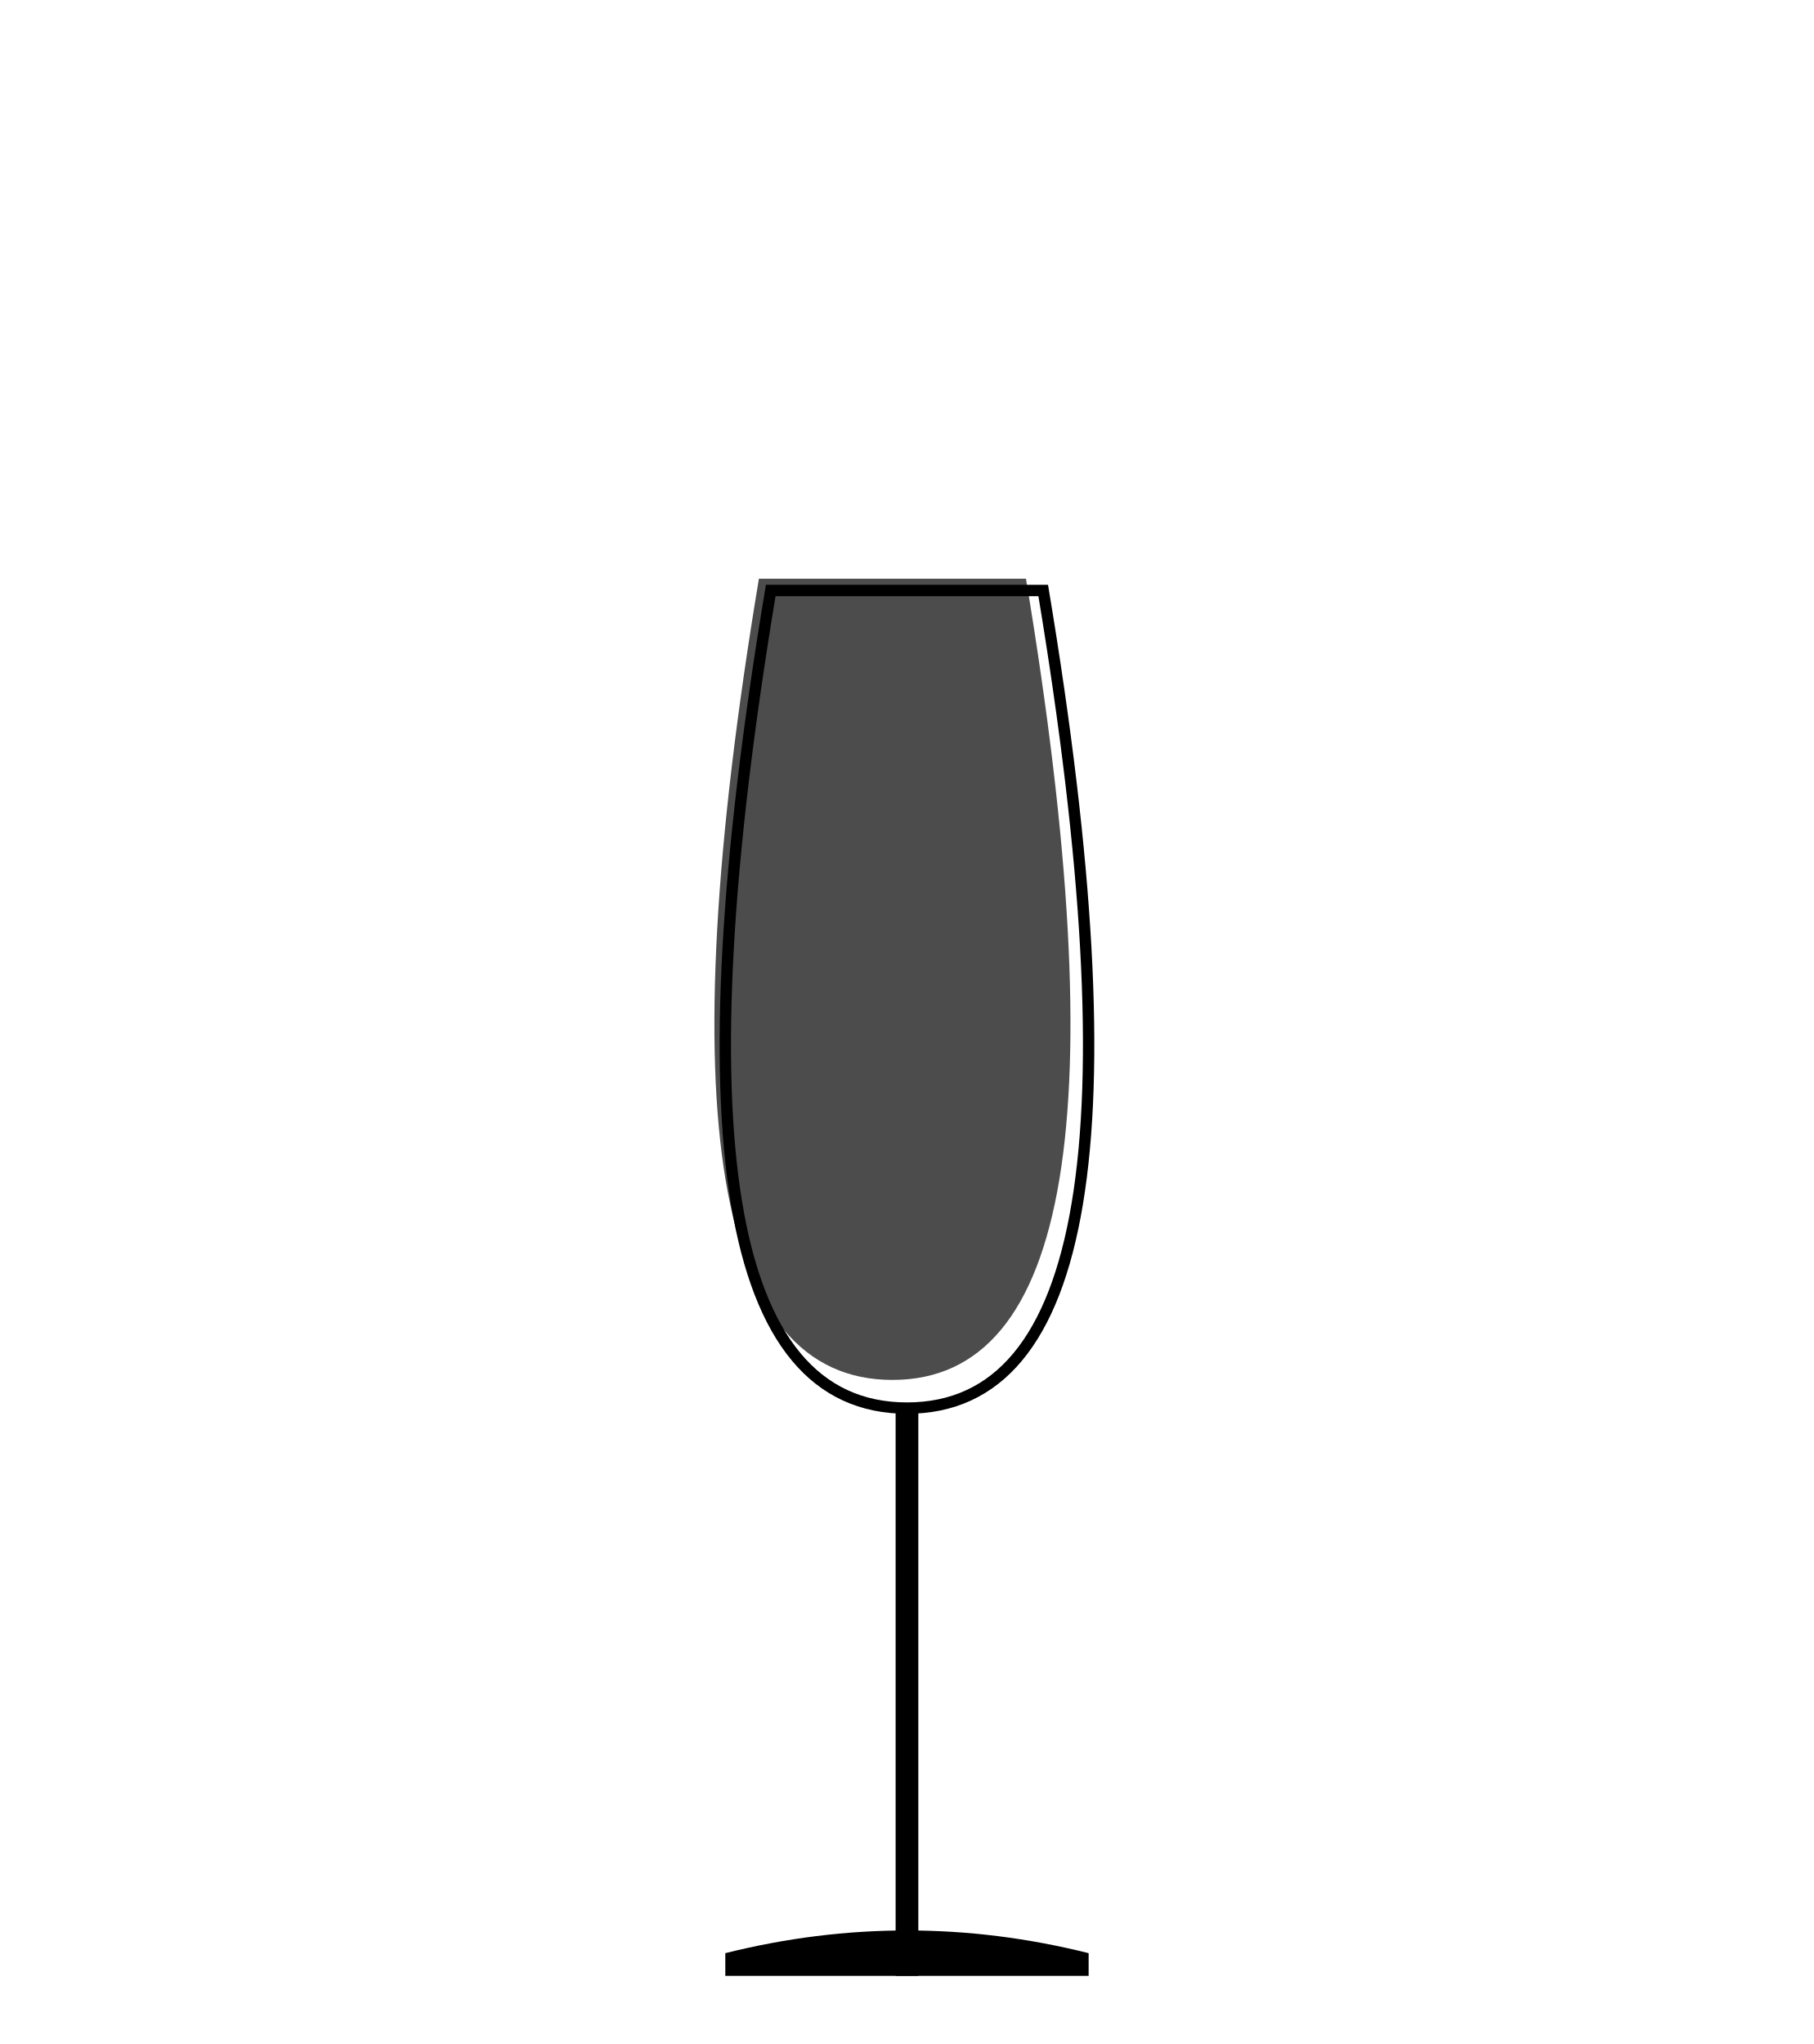
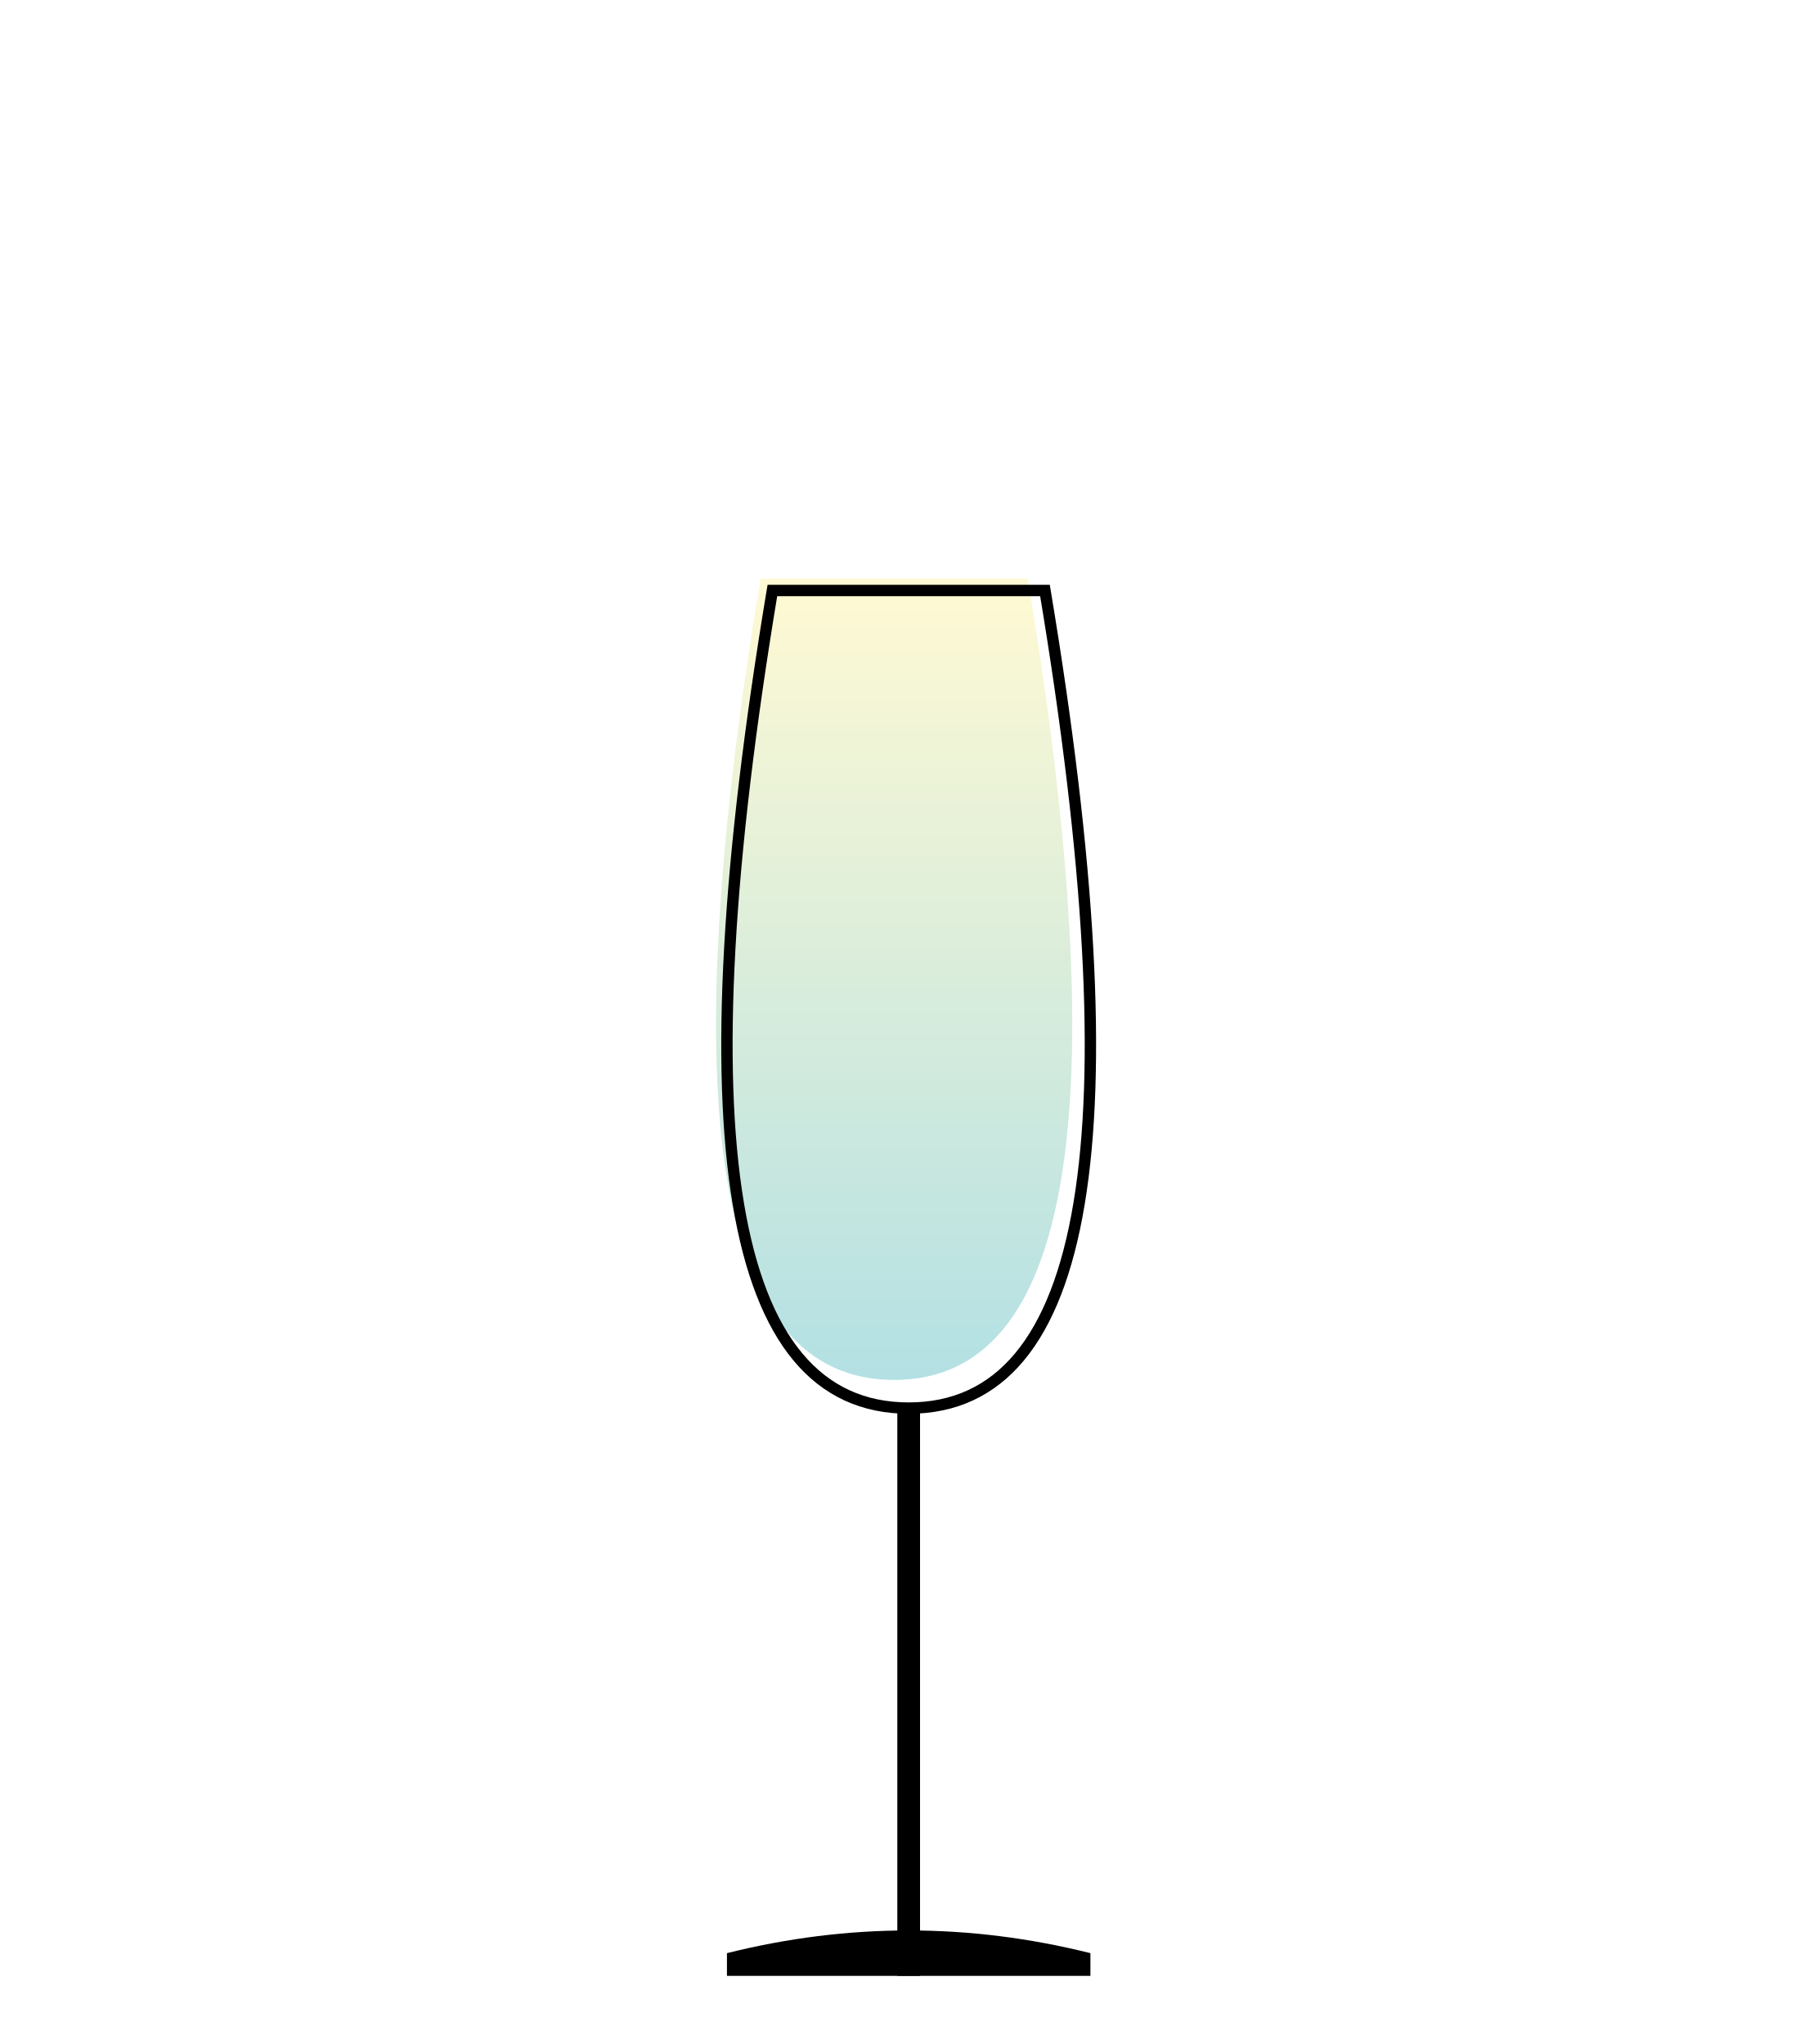
- <svg xmlns="http://www.w3.org/2000/svg" width="300" height="338" viewBox="0 0 64 90">
-   <path d="M26 26 L38 26 Q44 62 32 62 Q20 62 26 26 Z" transform="scale(0.98)" class="liquid" opacity="0.7" />
+ <svg width="80" height="90" viewBox="0 0 64 90">
+   <defs>
+     <linearGradient id="WineGlassGrad" x1="0" y1="0" x2="0" y2="1">
+       <stop offset="0%" stop-color="#fff7c0" stop-opacity="1" />
+       <stop offset="100%" stop-color="#93d3d8" stop-opacity="1" />
+     </linearGradient>
+   </defs>
+   <path d="M26 26 L38 26 Q44 62 32 62 Q20 62 26 26 Z" transform="scale(0.98)" class="liquid" fill="url(#WineGlassGrad)" opacity="0.7" />
  <path d="M26 26 L38 26 Q44 62 32 62 Q20 62 26 26 Z" fill="none" stroke="currentColor" stroke-width="0.5" />
  <rect x="31.5" y="62" width="1" height="25" fill="currentColor" />
  <path d="M24 86 Q32 84 40 86 L40 87 L24 87 Z" fill="currentColor" />
</svg>
